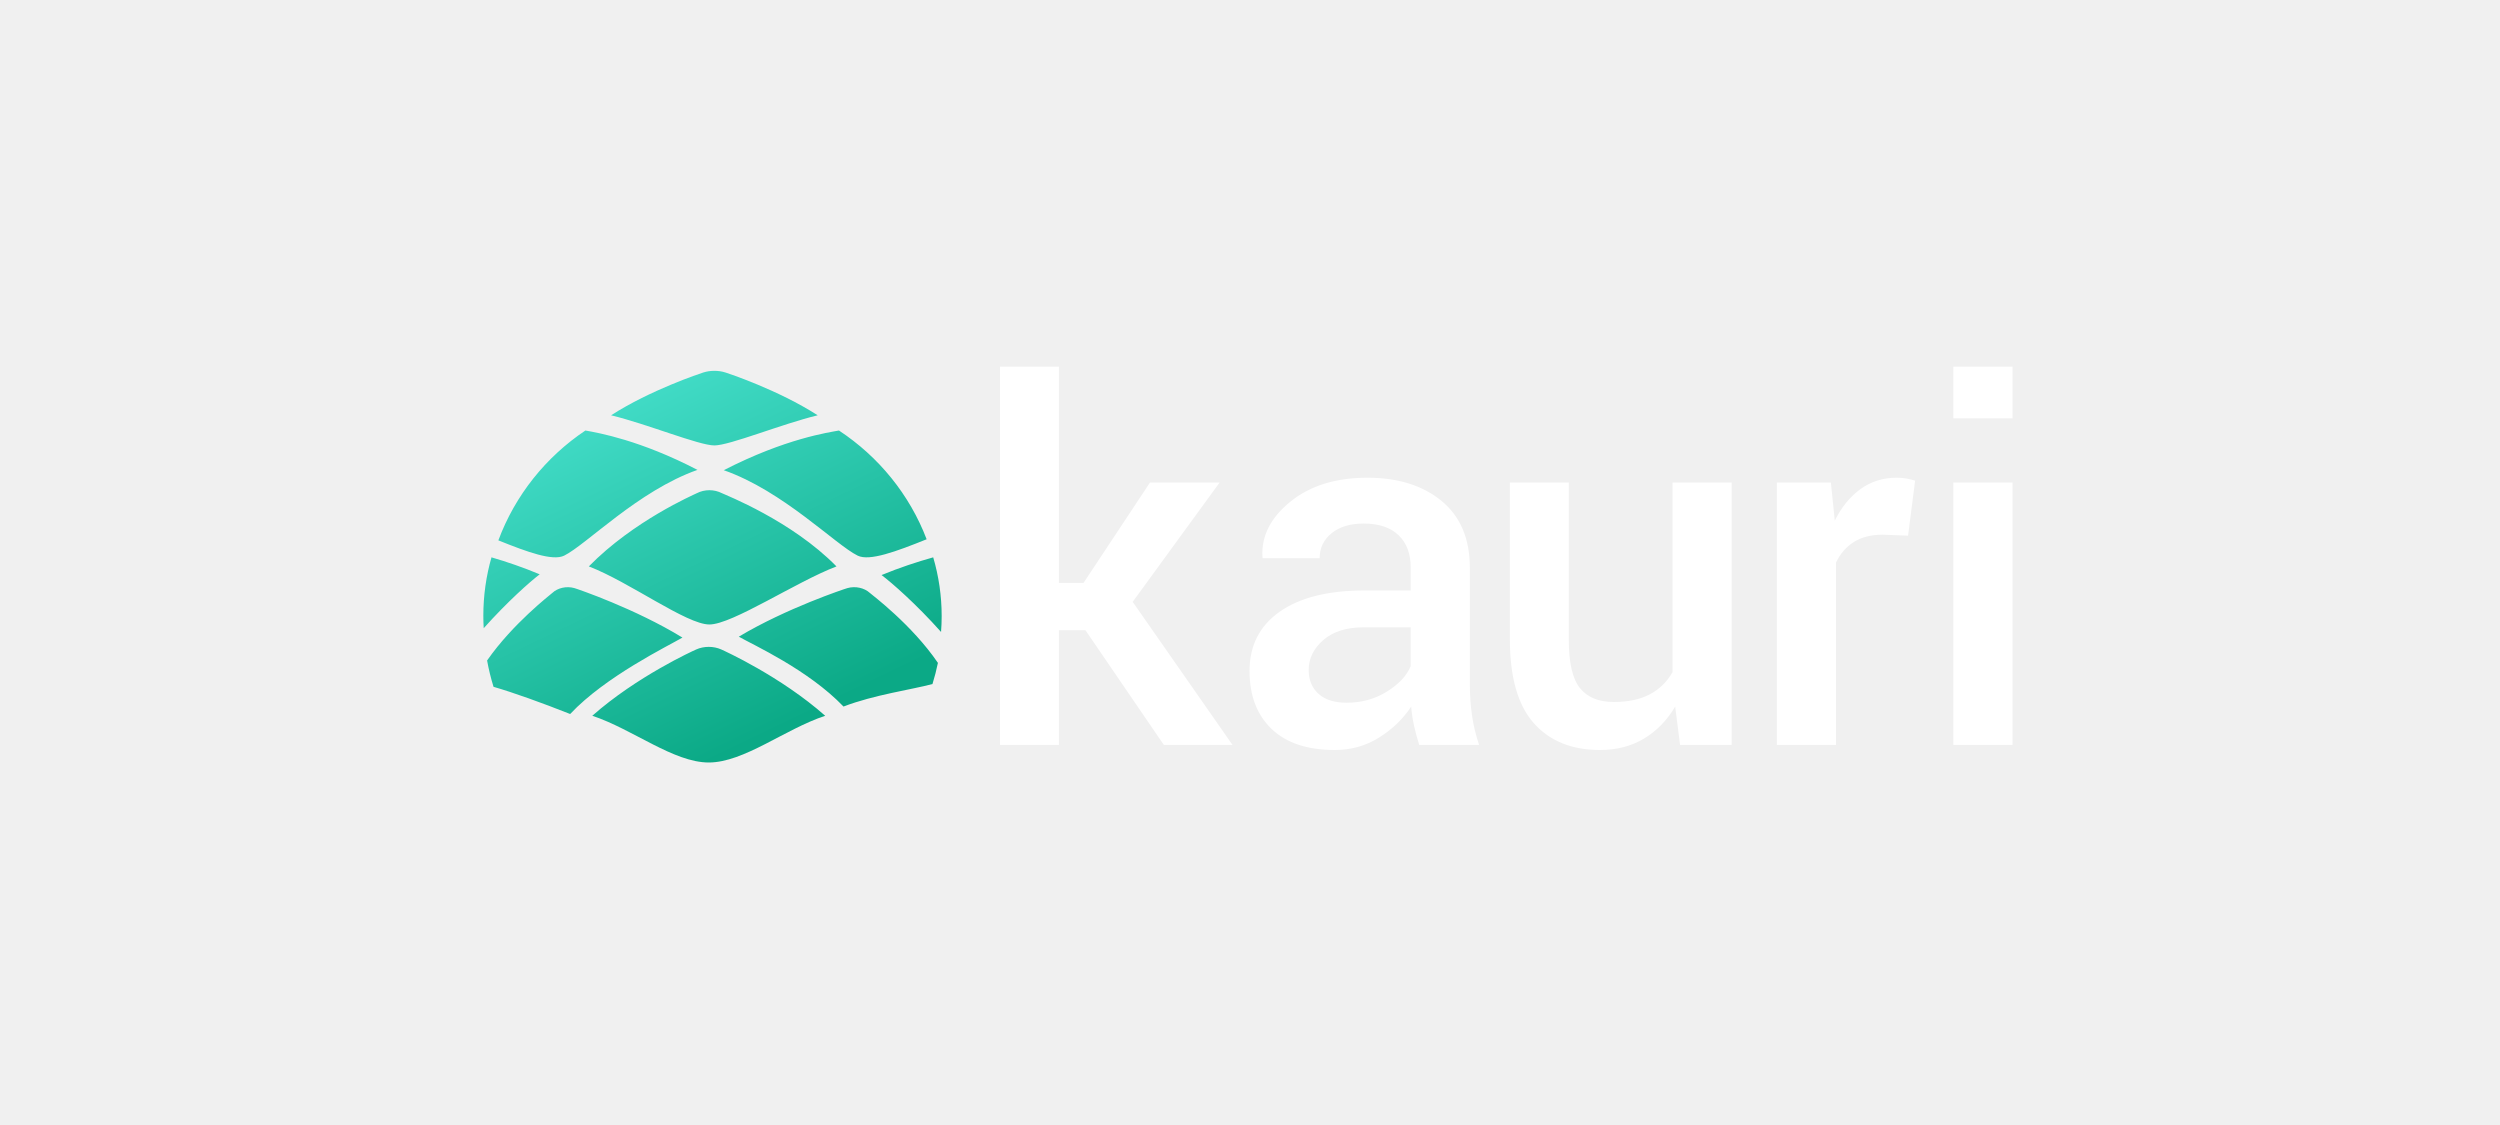
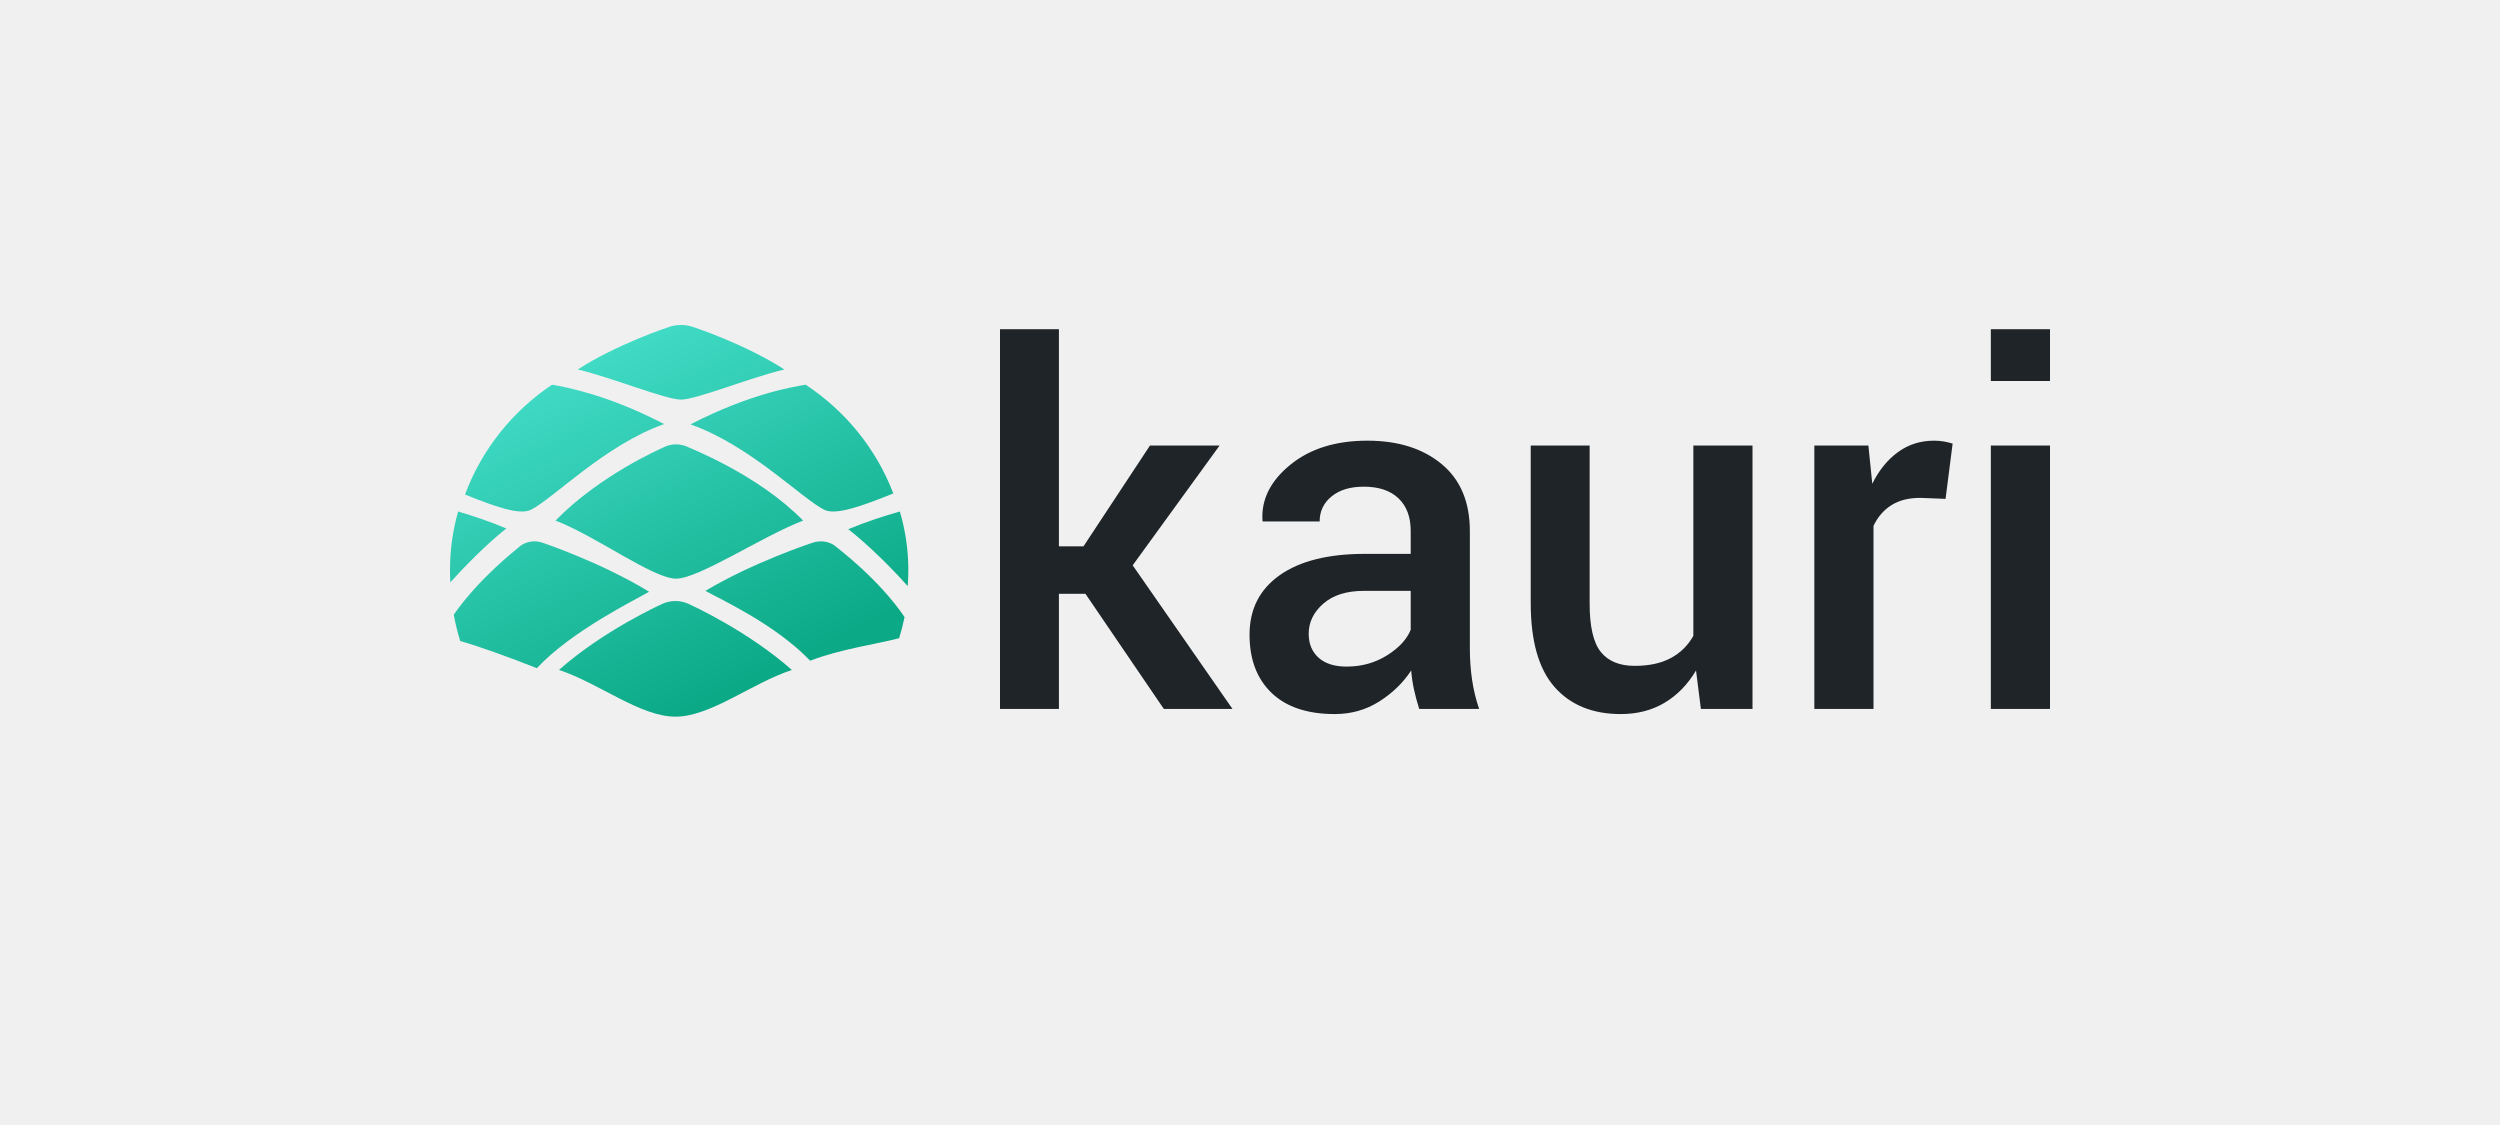
<svg xmlns="http://www.w3.org/2000/svg" width="600px" height="270px" viewBox="0 0 600 270" version="1.1">
  <defs>
    <linearGradient x1="27.16%" y1="8.207%" x2="71.528%" y2="87.282%" id="linearGradient-1">
      <stop stop-color="#42DCC7" offset="0%" />
      <stop stop-color="#0BA986" offset="100%" />
    </linearGradient>
  </defs>
-   <g id="KauriLogoDark" stroke="none" stroke-width="1" fill="none" fill-rule="evenodd">
-     <path d="M260.508,151.254 L254.14,151.254 L254.14,178.778 L240,178.778 L240,88 L254.14,88 L254.14,139.906 L260.041,139.906 L275.992,115.815 L292.702,115.815 L271.843,144.445 L295.799,178.778 L279.322,178.778 L260.508,151.254 Z M340.613,178.778 C340.107,177.187 339.688,175.636 339.357,174.123 C339.026,172.61 338.802,171.097 338.685,169.584 C336.737,172.532 334.176,175.005 331.002,177.003 C327.827,179.001 324.273,180 320.339,180 C313.756,180 308.702,178.312 305.176,174.937 C301.651,171.562 299.889,166.926 299.889,161.03 C299.889,154.939 302.304,150.197 307.134,146.802 C311.964,143.408 318.761,141.71 327.525,141.71 L338.568,141.71 L338.568,136.182 C338.568,132.885 337.594,130.305 335.647,128.443 C333.699,126.581 330.914,125.65 327.291,125.65 C324.058,125.65 321.488,126.425 319.579,127.977 C317.67,129.529 316.716,131.527 316.716,133.971 L303.044,133.971 L302.985,133.622 C302.713,128.656 304.943,124.253 309.675,120.412 C314.408,116.572 320.572,114.651 328.168,114.651 C335.53,114.651 341.47,116.514 345.988,120.238 C350.507,123.962 352.766,129.316 352.766,136.299 L352.766,164.288 C352.766,166.888 352.941,169.38 353.292,171.766 C353.642,174.152 354.207,176.489 354.986,178.778 L340.613,178.778 Z M323.201,168.653 C326.785,168.653 330.008,167.76 332.871,165.976 C335.734,164.191 337.633,162.155 338.568,159.866 L338.568,150.555 L327.291,150.555 C323.163,150.555 319.93,151.574 317.592,153.61 C315.255,155.647 314.087,158.043 314.087,160.797 C314.087,163.202 314.875,165.113 316.453,166.529 C318.031,167.945 320.28,168.653 323.201,168.653 Z M402.046,169.584 C400.059,172.92 397.547,175.49 394.508,177.294 C391.47,179.098 387.965,180 383.991,180 C377.214,180 371.916,177.847 368.099,173.541 C364.282,169.235 362.373,162.543 362.373,153.465 L362.373,115.815 L376.513,115.815 L376.513,153.581 C376.513,159.09 377.409,162.95 379.2,165.161 C380.992,167.373 383.699,168.478 387.322,168.478 C390.75,168.478 393.622,167.867 395.94,166.645 C398.258,165.423 400.079,163.648 401.403,161.321 L401.403,115.815 L415.601,115.815 L415.601,178.778 L403.214,178.778 L402.046,169.584 Z M457.934,128.559 L451.858,128.326 C449.092,128.326 446.784,128.908 444.934,130.072 C443.084,131.236 441.652,132.885 440.64,135.018 L440.64,178.778 L426.442,178.778 L426.442,115.815 L439.413,115.815 L440.348,124.951 C441.945,121.731 443.999,119.21 446.512,117.386 C449.024,115.563 451.916,114.651 455.188,114.651 C456.045,114.651 456.844,114.719 457.584,114.855 C458.324,114.991 459.006,115.156 459.629,115.35 L457.934,128.559 Z M483,178.778 L468.802,178.778 L468.802,115.815 L483,115.815 L483,178.778 Z M483,100.395 L468.802,100.395 L468.802,88 L483,88 L483,100.395 Z" id="kauri" fill="#FFFFFF" />
-     <path d="M225.853,151.667 C219.854,144.938 214.063,139.889 211.574,138.013 C215.84,136.244 220.106,134.848 223.97,133.762 C225.292,138.251 226,142.98 226,147.864 C226,149.142 225.949,150.411 225.853,151.667 Z M198.049,171.787 C188.373,174.99 178.547,183 170.098,183 C161.649,183 151.823,174.99 142.148,171.786 C152.85,162.33 166.325,156.21 167.086,155.873 C168.945,155.039 171.251,155.039 173.109,155.873 C173.87,156.21 187.348,162.329 198.049,171.787 Z M129.525,137.837 C127.156,139.65 121.776,144.404 116.09,150.771 C116.032,149.779 116,148.779 116,147.773 C116,142.922 116.681,138.225 117.954,133.762 C121.593,134.825 125.558,136.167 129.525,137.837 Z M203.39,141.142 C205.284,140.61 207.427,141.071 208.768,142.305 C209.201,142.705 218.87,149.931 225.098,159.091 C224.746,160.815 224.31,162.508 223.791,164.167 C218.879,165.5 209.771,166.742 202.444,169.571 C193.961,160.726 180.724,154.753 177.311,152.803 C188.733,145.971 202.72,141.327 203.39,141.142 Z M135.397,133.355 C132.666,134.699 126.63,132.518 119.607,129.685 C123.629,118.87 131.01,109.669 140.493,103.324 C143.694,103.891 153.673,105.648 167.393,112.773 C153.183,117.779 140.688,130.746 135.397,133.355 Z M173.28,118.373 C174.046,118.766 189.994,124.955 200.754,135.939 C191.025,139.66 175.743,149.876 170.252,149.876 C164.761,149.876 151.047,139.661 141.318,135.939 C152.08,124.958 166.459,118.766 167.224,118.373 C169.093,117.406 171.412,117.406 173.28,118.373 Z M163.787,153.019 C160.395,155.004 145.27,162.355 136.839,171.362 C129.975,168.647 123.283,166.241 118.447,164.836 C117.811,162.778 117.292,160.67 116.902,158.518 C123.094,149.624 132.104,142.725 132.519,142.33 C133.853,141.075 135.982,140.604 137.865,141.146 C138.531,141.334 152.434,146.063 163.787,153.019 Z M196.246,99.67 C187.662,101.737 175.123,106.905 171.449,106.905 C167.777,106.904 155.237,101.737 146.656,99.67 C156.148,93.568 168.103,89.621 168.779,89.403 C170.426,88.866 172.472,88.866 174.121,89.403 C174.796,89.621 186.752,93.568 196.246,99.67 Z M205.846,133.356 C200.531,130.757 187.981,117.837 173.705,112.849 C188.553,105.203 199.035,103.761 201.348,103.324 C210.875,109.594 218.306,118.706 222.393,129.425 C215.047,132.379 208.679,134.739 205.846,133.356 Z" id="kauriLogo" fill="url(#linearGradient-1)" />
+   <g id="kauri-Light" stroke="none" stroke-width="1" fill="none" fill-rule="evenodd">
+     <path d="M260.508,142.511 L254.14,142.511 L254.14,170.148 L240,170.148 L240,79 L254.14,79 L254.14,131.118 L260.041,131.118 L275.992,106.929 L292.702,106.929 L271.843,135.675 L295.799,170.148 L279.322,170.148 L260.508,142.511 Z M340.613,170.148 C340.107,168.551 339.688,166.993 339.357,165.473 C339.026,163.954 338.802,162.435 338.685,160.916 C336.737,163.876 334.176,166.36 331.002,168.366 C327.827,170.372 324.273,171.375 320.339,171.375 C313.756,171.375 308.702,169.68 305.176,166.291 C301.651,162.903 299.889,158.248 299.889,152.327 C299.889,146.212 302.304,141.45 307.134,138.042 C311.964,134.633 318.761,132.929 327.525,132.929 L338.568,132.929 L338.568,127.378 C338.568,124.067 337.594,121.477 335.647,119.607 C333.699,117.738 330.914,116.803 327.291,116.803 C324.058,116.803 321.488,117.582 319.579,119.14 C317.67,120.698 316.716,122.704 316.716,125.158 L303.044,125.158 L302.985,124.808 C302.713,119.822 304.943,115.401 309.675,111.544 C314.408,107.688 320.572,105.76 328.168,105.76 C335.53,105.76 341.47,107.63 345.988,111.369 C350.507,115.109 352.766,120.484 352.766,127.495 L352.766,155.599 C352.766,158.209 352.941,160.712 353.292,163.107 C353.642,165.503 354.207,167.85 354.986,170.148 L340.613,170.148 Z M323.201,159.981 C326.785,159.981 330.008,159.085 332.871,157.294 C335.734,155.502 337.633,153.457 338.568,151.159 L338.568,141.81 L327.291,141.81 C323.163,141.81 319.93,142.833 317.592,144.878 C315.255,146.923 314.087,149.328 314.087,152.093 C314.087,154.508 314.875,156.427 316.453,157.849 C318.031,159.27 320.28,159.981 323.201,159.981 Z M407.046,160.916 C405.059,164.266 402.547,166.847 399.508,168.658 C396.47,170.469 392.965,171.375 388.991,171.375 C382.214,171.375 376.916,169.213 373.099,164.889 C369.282,160.565 367.373,153.846 367.373,144.732 L367.373,106.929 L381.513,106.929 L381.513,144.848 C381.513,150.38 382.409,154.255 384.2,156.476 C385.992,158.696 388.699,159.806 392.322,159.806 C395.75,159.806 398.622,159.192 400.94,157.965 C403.258,156.738 405.079,154.956 406.403,152.619 L406.403,106.929 L420.601,106.929 L420.601,170.148 L408.214,170.148 L407.046,160.916 Z M466.934,119.724 L460.858,119.491 C458.092,119.491 455.784,120.075 453.934,121.243 C452.084,122.412 450.652,124.067 449.64,126.21 L449.64,170.148 L435.442,170.148 L435.442,106.929 L448.413,106.929 L449.348,116.102 C450.945,112.869 452.999,110.337 455.512,108.506 C458.024,106.675 460.916,105.76 464.188,105.76 C465.045,105.76 465.844,105.828 466.584,105.965 C467.324,106.101 468.006,106.266 468.629,106.461 L466.934,119.724 Z M492,170.148 L477.802,170.148 L477.802,106.929 L492,106.929 L492,170.148 Z M492,91.445 L477.802,91.445 L477.802,79 L492,79 L492,91.445 Z" id="kauri" fill="#1E2428" />
+     <path d="M217.853,140.667 C211.854,133.938 206.063,128.889 203.574,127.013 C207.84,125.244 212.106,123.848 215.97,122.762 C217.292,127.251 218,131.98 218,136.864 C218,138.142 217.949,139.411 217.853,140.667 Z M190.049,160.787 C180.373,163.99 170.547,172 162.098,172 C153.649,172 143.823,163.99 134.148,160.786 C144.85,151.33 158.325,145.21 159.086,144.873 C160.945,144.039 163.251,144.039 165.109,144.873 C165.87,145.21 179.348,151.329 190.049,160.787 Z M121.525,126.837 C119.156,128.65 113.776,133.404 108.09,139.771 C108.032,138.779 108,137.779 108,136.773 C108,131.922 108.681,127.225 109.954,122.762 C113.593,123.825 117.558,125.167 121.525,126.837 Z M195.39,130.142 C197.284,129.61 199.427,130.071 200.768,131.305 C201.201,131.705 210.87,138.931 217.098,148.091 C216.746,149.815 216.31,151.508 215.791,153.167 C210.879,154.5 201.771,155.742 194.444,158.571 C185.961,149.726 172.724,143.753 169.311,141.803 C180.733,134.971 194.72,130.327 195.39,130.142 Z M127.397,122.355 C124.666,123.699 118.63,121.518 111.607,118.685 C115.629,107.87 123.01,98.669 132.493,92.324 C135.694,92.891 145.673,94.648 159.393,101.773 C145.183,106.779 132.688,119.746 127.397,122.355 Z M165.28,107.373 C166.046,107.766 181.994,113.955 192.754,124.939 C183.025,128.66 167.743,138.876 162.252,138.876 C156.761,138.876 143.047,128.661 133.318,124.939 C144.08,113.958 158.459,107.766 159.224,107.373 C161.093,106.406 163.412,106.406 165.28,107.373 Z M155.787,142.019 C152.395,144.004 137.27,151.355 128.839,160.362 C121.975,157.647 115.283,155.241 110.447,153.836 C109.811,151.778 109.292,149.67 108.902,147.518 C115.094,138.624 124.104,131.725 124.519,131.33 C125.853,130.075 127.982,129.604 129.865,130.146 C130.531,130.334 144.434,135.063 155.787,142.019 Z M188.246,88.67 C179.662,90.737 167.123,95.905 163.449,95.905 C159.777,95.904 147.237,90.737 138.656,88.67 C148.148,82.568 160.103,78.621 160.779,78.403 C162.426,77.866 164.472,77.866 166.121,78.403 C166.796,78.621 178.752,82.568 188.246,88.67 Z M197.846,122.356 C192.531,119.757 179.981,106.837 165.705,101.849 C180.553,94.203 191.035,92.761 193.348,92.324 C202.875,98.594 210.306,107.706 214.393,118.425 C207.047,121.379 200.679,123.739 197.846,122.356 Z" id="kauriLogo" fill="url(#linearGradient-1)" />
  </g>
</svg>
